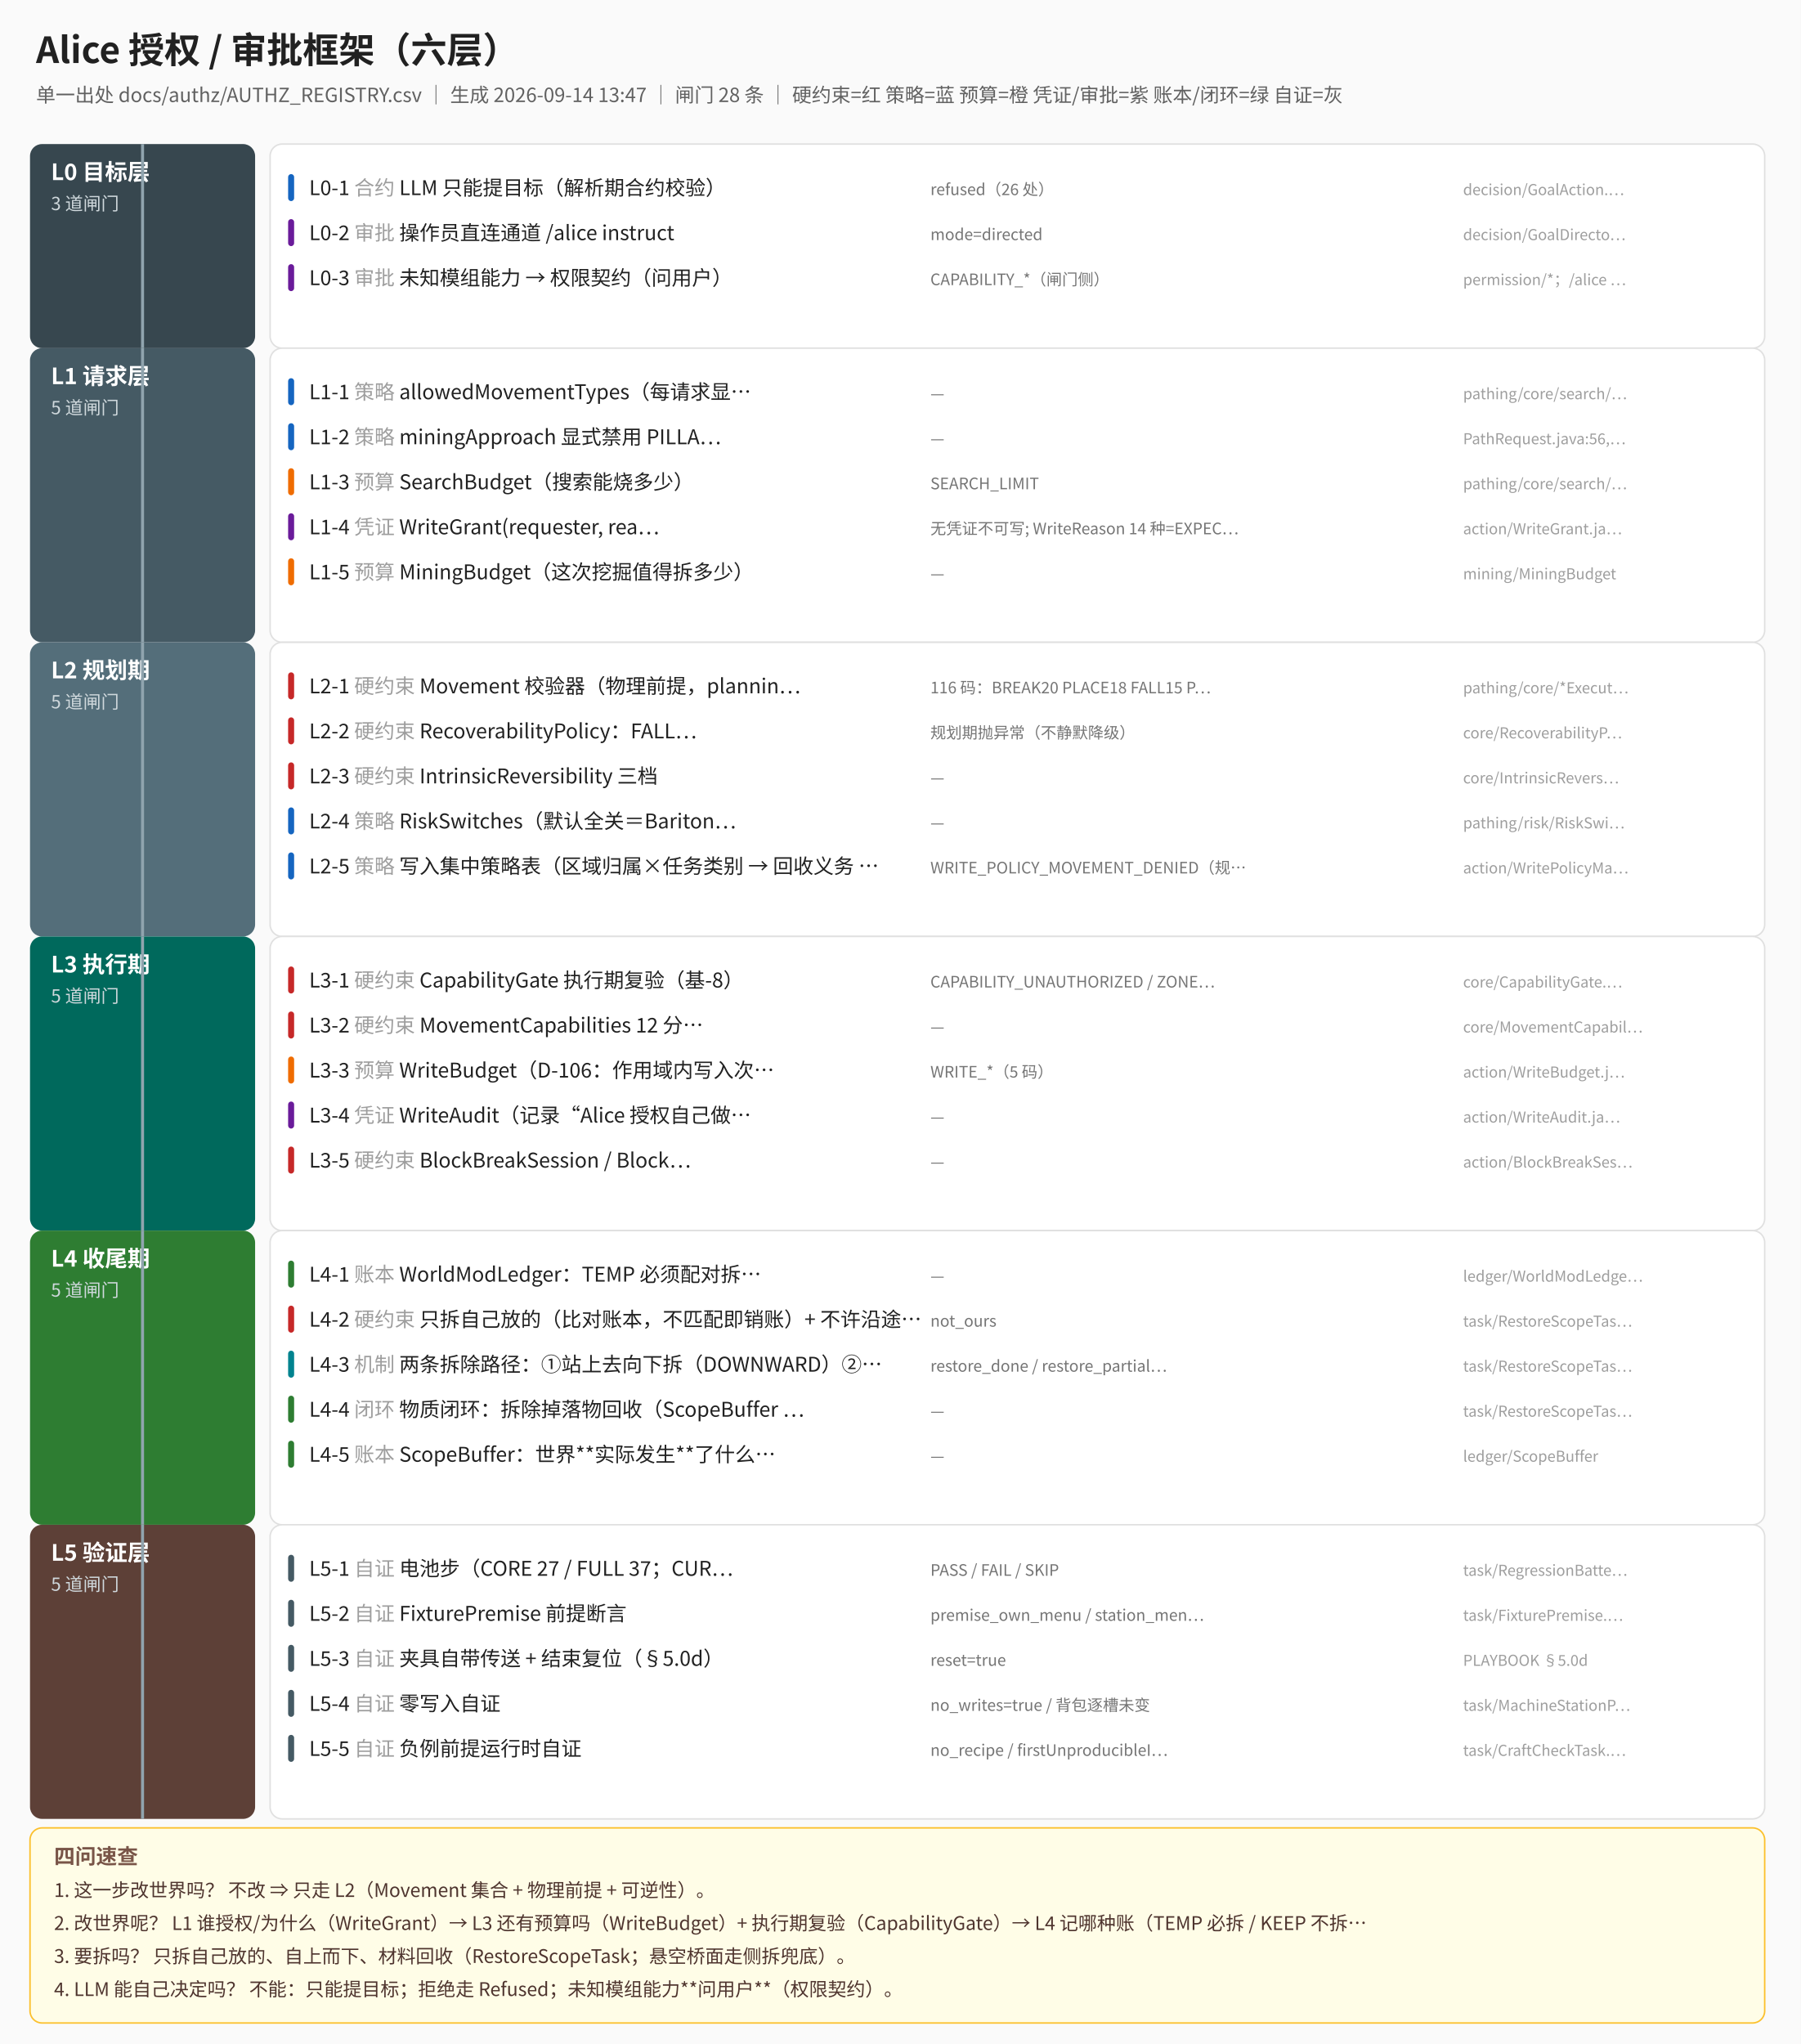
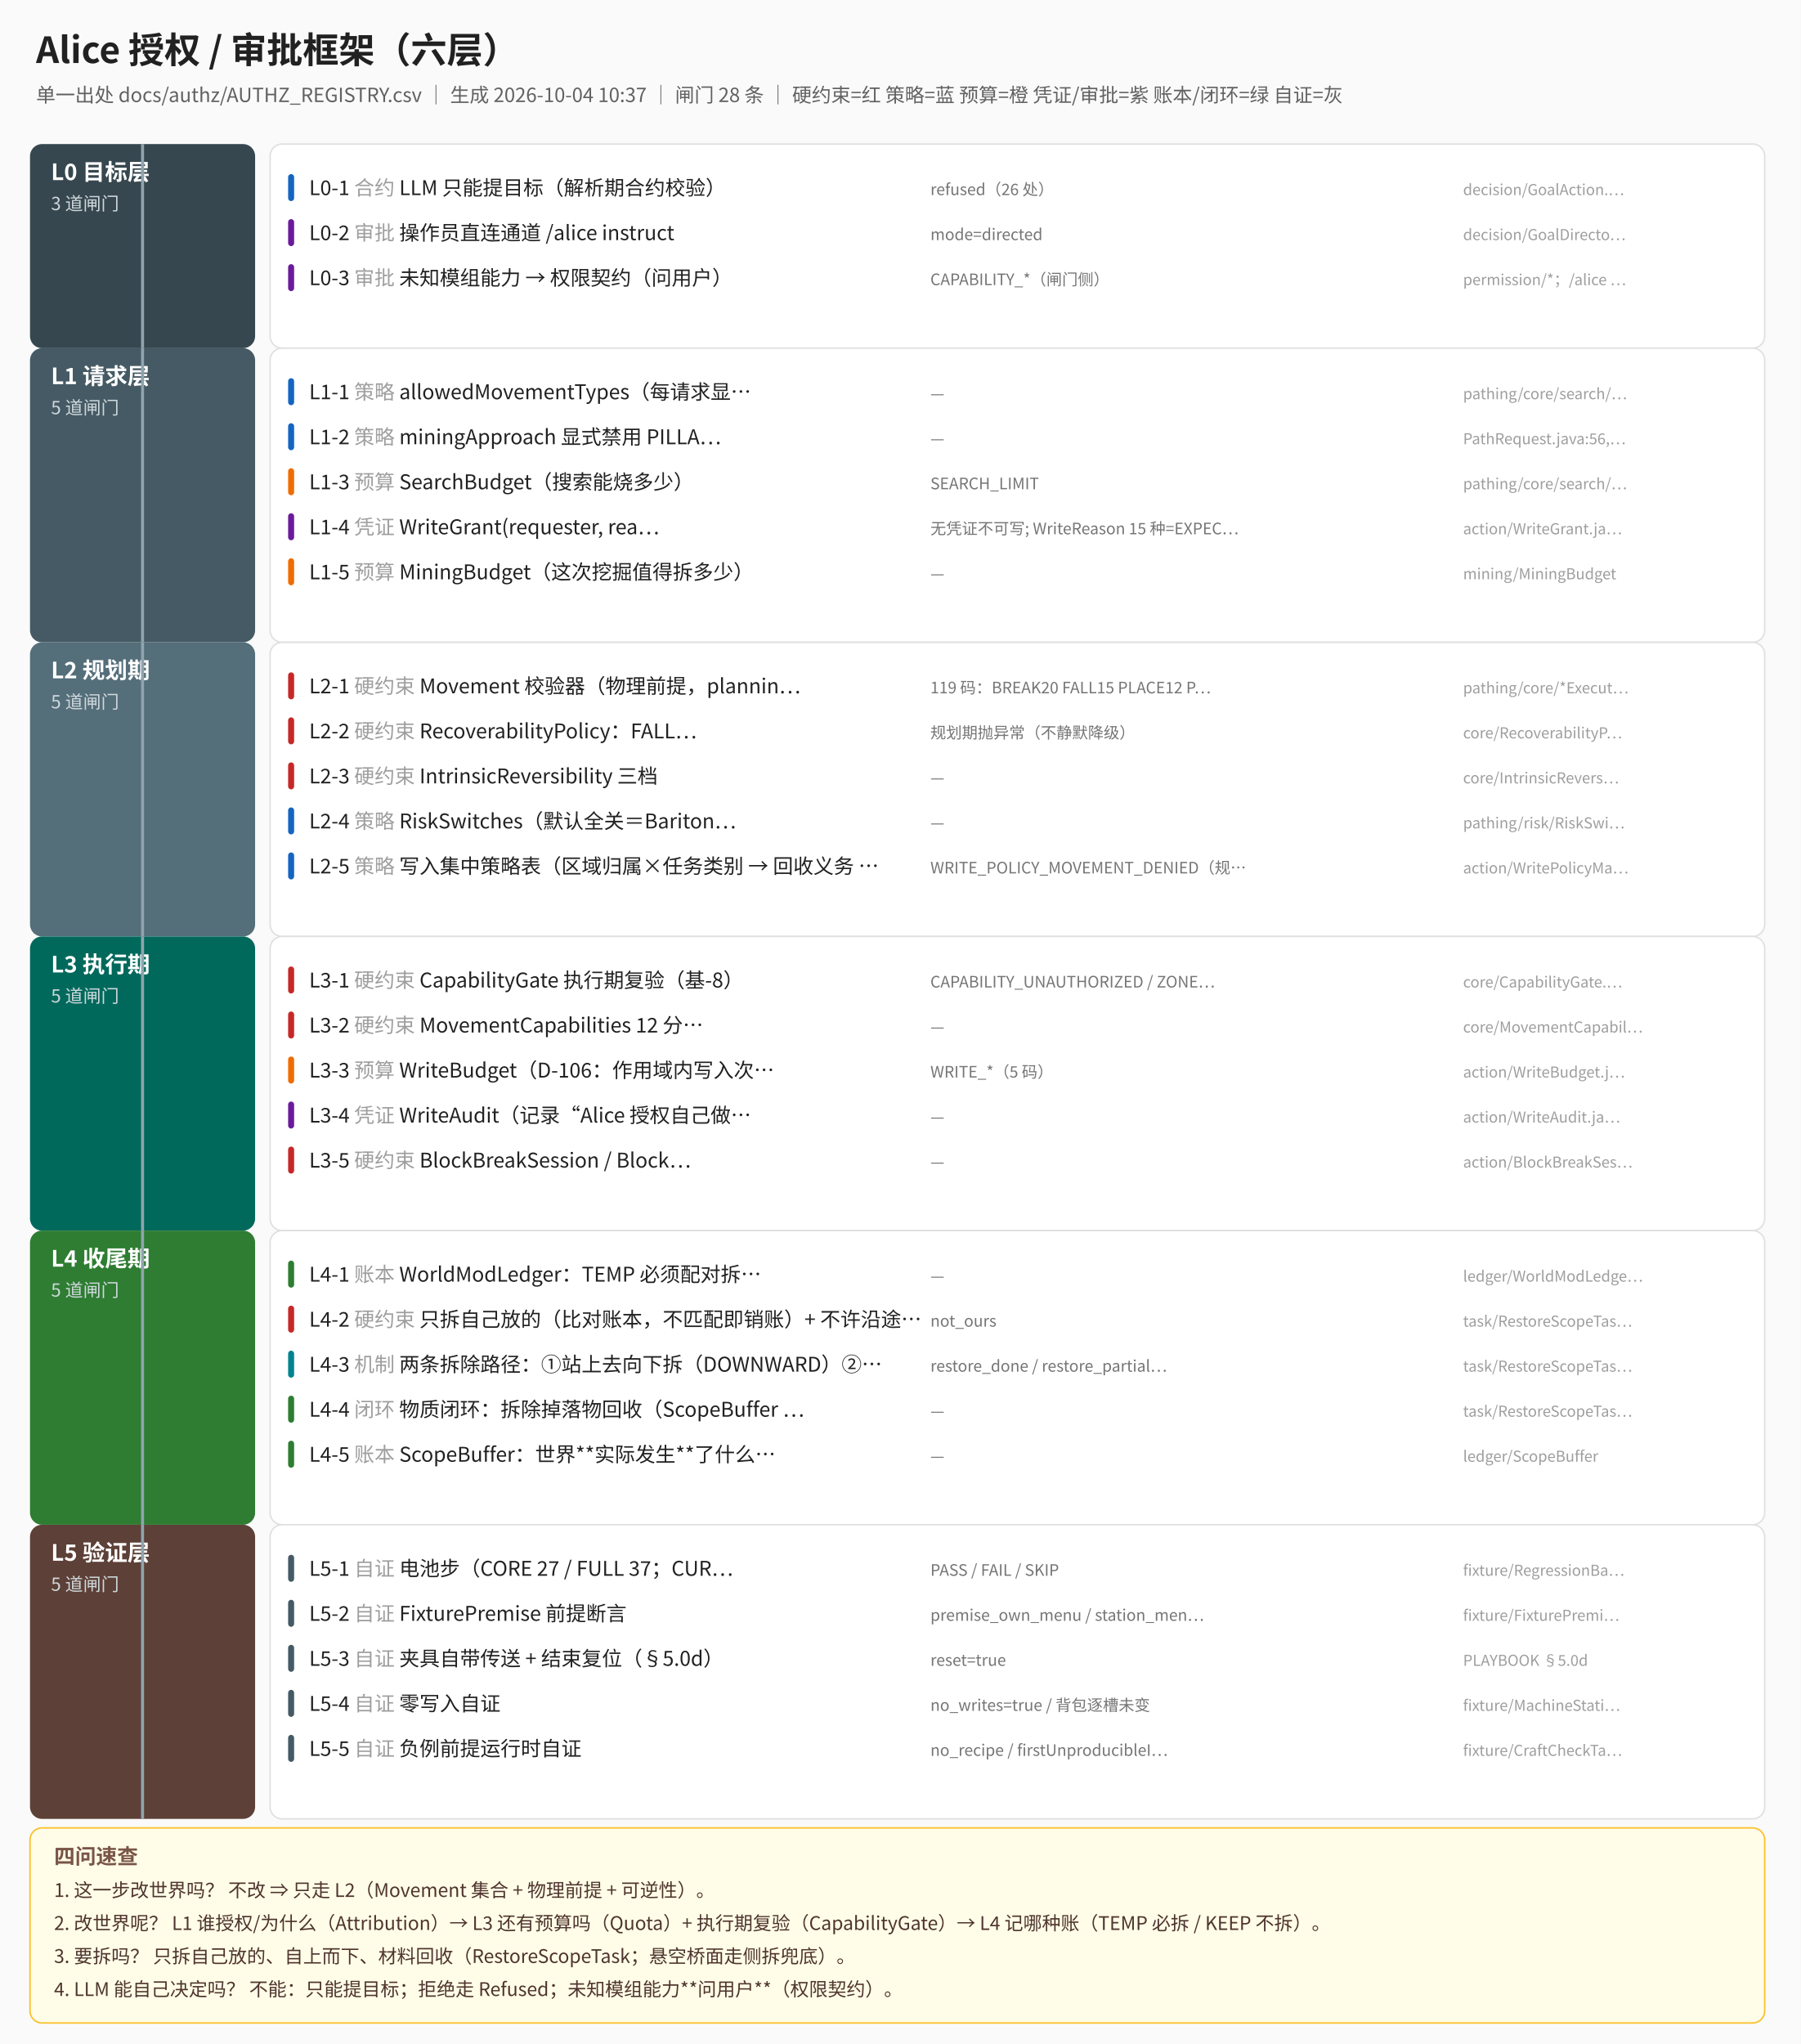
<svg xmlns="http://www.w3.org/2000/svg" width="1200" height="1362" viewBox="0 0 1200 1362" font-family="Microsoft YaHei, Noto Sans CJK SC, PingFang SC, sans-serif">
  <rect width="1200" height="1362" fill="#fafafa" />
  <text x="24" y="42" font-size="24" font-weight="bold" fill="#212121">Alice 授权 / 审批框架（六层）</text>
-   <text x="24" y="68" font-size="13" fill="#616161">单一出处 docs/authz/AUTHZ_REGISTRY.csv ｜ 生成 2026-09-14 13:47 ｜ 闸门 28 条 ｜ 硬约束=红 策略=蓝 预算=橙 凭证/审批=紫 账本/闭环=绿 自证=灰</text>
+   <text x="24" y="68" font-size="13" fill="#616161">单一出处 docs/authz/AUTHZ_REGISTRY.csv ｜ 生成 2026-10-04 10:37 ｜ 闸门 28 条 ｜ 硬约束=红 策略=蓝 预算=橙 凭证/审批=紫 账本/闭环=绿 自证=灰</text>
  <rect x="20" y="96" width="150" height="136" rx="8" fill="#37474f" />
  <text x="34" y="120" font-size="15" font-weight="bold" fill="#ffffff">L0 目标层</text>
  <text x="34" y="140" font-size="12" fill="#cfd8dc">3 道闸门</text>
  <rect x="180" y="96" width="996" height="136" rx="8" fill="#ffffff" stroke="#e0e0e0" />
  <line x1="95" y1="96" x2="95" y2="232" stroke="#90a4ae" stroke-width="2" />
  <path d="M95 242 l-6 -9 l12 0 z" fill="#90a4ae" />
  <rect x="192" y="116" width="4" height="18" rx="2" fill="#1565c0" />
  <text x="206" y="130" font-size="13.5" fill="#212121">L0-1 <tspan fill="#9e9e9e">合约</tspan> LLM 只能提目标（解析期合约校验）</text>
  <text x="620" y="130" font-size="10.5" fill="#757575">refused（26 处）</text>
  <text x="975" y="130" font-size="10" fill="#9e9e9e">decision/GoalAction.…</text>
  <rect x="192" y="146" width="4" height="18" rx="2" fill="#6a1b9a" />
  <text x="206" y="160" font-size="13.5" fill="#212121">L0-2 <tspan fill="#9e9e9e">审批</tspan> 操作员直连通道 /alice instruct</text>
  <text x="620" y="160" font-size="10.5" fill="#757575">mode=directed</text>
  <text x="975" y="160" font-size="10" fill="#9e9e9e">decision/GoalDirecto…</text>
  <rect x="192" y="176" width="4" height="18" rx="2" fill="#6a1b9a" />
  <text x="206" y="190" font-size="13.5" fill="#212121">L0-3 <tspan fill="#9e9e9e">审批</tspan> 未知模组能力 → 权限契约（问用户）</text>
  <text x="620" y="190" font-size="10.5" fill="#757575">CAPABILITY_*（闸门侧）</text>
  <text x="975" y="190" font-size="10" fill="#9e9e9e">permission/*；/alice …</text>
  <rect x="20" y="232" width="150" height="196" rx="8" fill="#455a64" />
  <text x="34" y="256" font-size="15" font-weight="bold" fill="#ffffff">L1 请求层</text>
  <text x="34" y="276" font-size="12" fill="#cfd8dc">5 道闸门</text>
  <rect x="180" y="232" width="996" height="196" rx="8" fill="#ffffff" stroke="#e0e0e0" />
  <line x1="95" y1="232" x2="95" y2="428" stroke="#90a4ae" stroke-width="2" />
  <path d="M95 438 l-6 -9 l12 0 z" fill="#90a4ae" />
  <rect x="192" y="252" width="4" height="18" rx="2" fill="#1565c0" />
  <text x="206" y="266" font-size="13.5" fill="#212121">L1-1 <tspan fill="#9e9e9e">策略</tspan> allowedMovementTypes（每请求显…</text>
  <text x="620" y="266" font-size="10.5" fill="#757575">—</text>
  <text x="975" y="266" font-size="10" fill="#9e9e9e">pathing/core/search/…</text>
  <rect x="192" y="282" width="4" height="18" rx="2" fill="#1565c0" />
  <text x="206" y="296" font-size="13.5" fill="#212121">L1-2 <tspan fill="#9e9e9e">策略</tspan> miningApproach 显式禁用 PILLA…</text>
  <text x="620" y="296" font-size="10.5" fill="#757575">—</text>
  <text x="975" y="296" font-size="10" fill="#9e9e9e">PathRequest.java:56,…</text>
  <rect x="192" y="312" width="4" height="18" rx="2" fill="#ef6c00" />
  <text x="206" y="326" font-size="13.5" fill="#212121">L1-3 <tspan fill="#9e9e9e">预算</tspan> SearchBudget（搜索能烧多少）</text>
  <text x="620" y="326" font-size="10.5" fill="#757575">SEARCH_LIMIT</text>
  <text x="975" y="326" font-size="10" fill="#9e9e9e">pathing/core/search/…</text>
  <rect x="192" y="342" width="4" height="18" rx="2" fill="#6a1b9a" />
  <text x="206" y="356" font-size="13.5" fill="#212121">L1-4 <tspan fill="#9e9e9e">凭证</tspan> WriteGrant(requester, rea…</text>
-   <text x="620" y="356" font-size="10.5" fill="#757575">无凭证不可写; WriteReason 14 种=EXPEC…</text>
+   <text x="620" y="356" font-size="10.5" fill="#757575">无凭证不可写; WriteReason 15 种=EXPEC…</text>
  <text x="975" y="356" font-size="10" fill="#9e9e9e">action/WriteGrant.ja…</text>
  <rect x="192" y="372" width="4" height="18" rx="2" fill="#ef6c00" />
  <text x="206" y="386" font-size="13.5" fill="#212121">L1-5 <tspan fill="#9e9e9e">预算</tspan> MiningBudget（这次挖掘值得拆多少）</text>
  <text x="620" y="386" font-size="10.5" fill="#757575">—</text>
  <text x="975" y="386" font-size="10" fill="#9e9e9e">mining/MiningBudget</text>
  <rect x="20" y="428" width="150" height="196" rx="8" fill="#546e7a" />
  <text x="34" y="452" font-size="15" font-weight="bold" fill="#ffffff">L2 规划期</text>
  <text x="34" y="472" font-size="12" fill="#cfd8dc">5 道闸门</text>
  <rect x="180" y="428" width="996" height="196" rx="8" fill="#ffffff" stroke="#e0e0e0" />
  <line x1="95" y1="428" x2="95" y2="624" stroke="#90a4ae" stroke-width="2" />
  <path d="M95 634 l-6 -9 l12 0 z" fill="#90a4ae" />
  <rect x="192" y="448" width="4" height="18" rx="2" fill="#c62828" />
  <text x="206" y="462" font-size="13.5" fill="#212121">L2-1 <tspan fill="#9e9e9e">硬约束</tspan> Movement 校验器（物理前提，plannin…</text>
-   <text x="620" y="462" font-size="10.5" fill="#757575">116 码：BREAK20 PLACE18 FALL15 P…</text>
+   <text x="620" y="462" font-size="10.5" fill="#757575">119 码：BREAK20 FALL15 PLACE12 P…</text>
  <text x="975" y="462" font-size="10" fill="#9e9e9e">pathing/core/*Execut…</text>
  <rect x="192" y="478" width="4" height="18" rx="2" fill="#c62828" />
  <text x="206" y="492" font-size="13.5" fill="#212121">L2-2 <tspan fill="#9e9e9e">硬约束</tspan> RecoverabilityPolicy：FALL…</text>
  <text x="620" y="492" font-size="10.5" fill="#757575">规划期抛异常（不静默降级）</text>
  <text x="975" y="492" font-size="10" fill="#9e9e9e">core/RecoverabilityP…</text>
  <rect x="192" y="508" width="4" height="18" rx="2" fill="#c62828" />
  <text x="206" y="522" font-size="13.5" fill="#212121">L2-3 <tspan fill="#9e9e9e">硬约束</tspan> IntrinsicReversibility 三档</text>
  <text x="620" y="522" font-size="10.5" fill="#757575">—</text>
  <text x="975" y="522" font-size="10" fill="#9e9e9e">core/IntrinsicRevers…</text>
  <rect x="192" y="538" width="4" height="18" rx="2" fill="#1565c0" />
  <text x="206" y="552" font-size="13.5" fill="#212121">L2-4 <tspan fill="#9e9e9e">策略</tspan> RiskSwitches（默认全关＝Bariton…</text>
  <text x="620" y="552" font-size="10.5" fill="#757575">—</text>
  <text x="975" y="552" font-size="10" fill="#9e9e9e">pathing/risk/RiskSwi…</text>
  <rect x="192" y="568" width="4" height="18" rx="2" fill="#1565c0" />
  <text x="206" y="582" font-size="13.5" fill="#212121">L2-5 <tspan fill="#9e9e9e">策略</tspan> 写入集中策略表（区域归属×任务类别 → 回收义务 …</text>
  <text x="620" y="582" font-size="10.5" fill="#757575">WRITE_POLICY_MOVEMENT_DENIED（规…</text>
  <text x="975" y="582" font-size="10" fill="#9e9e9e">action/WritePolicyMa…</text>
  <rect x="20" y="624" width="150" height="196" rx="8" fill="#00695c" />
  <text x="34" y="648" font-size="15" font-weight="bold" fill="#ffffff">L3 执行期</text>
  <text x="34" y="668" font-size="12" fill="#cfd8dc">5 道闸门</text>
  <rect x="180" y="624" width="996" height="196" rx="8" fill="#ffffff" stroke="#e0e0e0" />
  <line x1="95" y1="624" x2="95" y2="820" stroke="#90a4ae" stroke-width="2" />
  <path d="M95 830 l-6 -9 l12 0 z" fill="#90a4ae" />
  <rect x="192" y="644" width="4" height="18" rx="2" fill="#c62828" />
  <text x="206" y="658" font-size="13.5" fill="#212121">L3-1 <tspan fill="#9e9e9e">硬约束</tspan> CapabilityGate 执行期复验（基-8）</text>
  <text x="620" y="658" font-size="10.5" fill="#757575">CAPABILITY_UNAUTHORIZED / ZONE…</text>
  <text x="975" y="658" font-size="10" fill="#9e9e9e">core/CapabilityGate.…</text>
  <rect x="192" y="674" width="4" height="18" rx="2" fill="#c62828" />
  <text x="206" y="688" font-size="13.5" fill="#212121">L3-2 <tspan fill="#9e9e9e">硬约束</tspan> MovementCapabilities 12 分…</text>
  <text x="620" y="688" font-size="10.5" fill="#757575">—</text>
  <text x="975" y="688" font-size="10" fill="#9e9e9e">core/MovementCapabil…</text>
  <rect x="192" y="704" width="4" height="18" rx="2" fill="#ef6c00" />
  <text x="206" y="718" font-size="13.5" fill="#212121">L3-3 <tspan fill="#9e9e9e">预算</tspan> WriteBudget（D-106：作用域内写入次…</text>
  <text x="620" y="718" font-size="10.5" fill="#757575">WRITE_*（5 码）</text>
  <text x="975" y="718" font-size="10" fill="#9e9e9e">action/WriteBudget.j…</text>
  <rect x="192" y="734" width="4" height="18" rx="2" fill="#6a1b9a" />
  <text x="206" y="748" font-size="13.5" fill="#212121">L3-4 <tspan fill="#9e9e9e">凭证</tspan> WriteAudit（记录“Alice 授权自己做…</text>
  <text x="620" y="748" font-size="10.5" fill="#757575">—</text>
  <text x="975" y="748" font-size="10" fill="#9e9e9e">action/WriteAudit.ja…</text>
  <rect x="192" y="764" width="4" height="18" rx="2" fill="#c62828" />
  <text x="206" y="778" font-size="13.5" fill="#212121">L3-5 <tspan fill="#9e9e9e">硬约束</tspan> BlockBreakSession / Block…</text>
  <text x="620" y="778" font-size="10.5" fill="#757575">—</text>
  <text x="975" y="778" font-size="10" fill="#9e9e9e">action/BlockBreakSes…</text>
  <rect x="20" y="820" width="150" height="196" rx="8" fill="#2e7d32" />
  <text x="34" y="844" font-size="15" font-weight="bold" fill="#ffffff">L4 收尾期</text>
  <text x="34" y="864" font-size="12" fill="#cfd8dc">5 道闸门</text>
  <rect x="180" y="820" width="996" height="196" rx="8" fill="#ffffff" stroke="#e0e0e0" />
  <line x1="95" y1="820" x2="95" y2="1016" stroke="#90a4ae" stroke-width="2" />
  <path d="M95 1026 l-6 -9 l12 0 z" fill="#90a4ae" />
  <rect x="192" y="840" width="4" height="18" rx="2" fill="#2e7d32" />
  <text x="206" y="854" font-size="13.5" fill="#212121">L4-1 <tspan fill="#9e9e9e">账本</tspan> WorldModLedger：TEMP 必须配对拆…</text>
  <text x="620" y="854" font-size="10.5" fill="#757575">—</text>
  <text x="975" y="854" font-size="10" fill="#9e9e9e">ledger/WorldModLedge…</text>
  <rect x="192" y="870" width="4" height="18" rx="2" fill="#c62828" />
  <text x="206" y="884" font-size="13.5" fill="#212121">L4-2 <tspan fill="#9e9e9e">硬约束</tspan> 只拆自己放的（比对账本，不匹配即销账）+ 不许沿途…</text>
  <text x="620" y="884" font-size="10.5" fill="#757575">not_ours</text>
  <text x="975" y="884" font-size="10" fill="#9e9e9e">task/RestoreScopeTas…</text>
  <rect x="192" y="900" width="4" height="18" rx="2" fill="#00838f" />
  <text x="206" y="914" font-size="13.5" fill="#212121">L4-3 <tspan fill="#9e9e9e">机制</tspan> 两条拆除路径：①站上去向下拆（DOWNWARD）②…</text>
  <text x="620" y="914" font-size="10.5" fill="#757575">restore_done / restore_partial…</text>
  <text x="975" y="914" font-size="10" fill="#9e9e9e">task/RestoreScopeTas…</text>
  <rect x="192" y="930" width="4" height="18" rx="2" fill="#2e7d32" />
  <text x="206" y="944" font-size="13.5" fill="#212121">L4-4 <tspan fill="#9e9e9e">闭环</tspan> 物质闭环：拆除掉落物回收（ScopeBuffer …</text>
  <text x="620" y="944" font-size="10.5" fill="#757575">—</text>
  <text x="975" y="944" font-size="10" fill="#9e9e9e">task/RestoreScopeTas…</text>
  <rect x="192" y="960" width="4" height="18" rx="2" fill="#2e7d32" />
  <text x="206" y="974" font-size="13.5" fill="#212121">L4-5 <tspan fill="#9e9e9e">账本</tspan> ScopeBuffer：世界**实际发生**了什么…</text>
  <text x="620" y="974" font-size="10.5" fill="#757575">—</text>
  <text x="975" y="974" font-size="10" fill="#9e9e9e">ledger/ScopeBuffer</text>
  <rect x="20" y="1016" width="150" height="196" rx="8" fill="#5d4037" />
  <text x="34" y="1040" font-size="15" font-weight="bold" fill="#ffffff">L5 验证层</text>
  <text x="34" y="1060" font-size="12" fill="#cfd8dc">5 道闸门</text>
  <rect x="180" y="1016" width="996" height="196" rx="8" fill="#ffffff" stroke="#e0e0e0" />
  <line x1="95" y1="1016" x2="95" y2="1212" stroke="#90a4ae" stroke-width="2" />
  <rect x="192" y="1036" width="4" height="18" rx="2" fill="#455a64" />
  <text x="206" y="1050" font-size="13.5" fill="#212121">L5-1 <tspan fill="#9e9e9e">自证</tspan> 电池步（CORE 27 / FULL 37；CUR…</text>
  <text x="620" y="1050" font-size="10.5" fill="#757575">PASS / FAIL / SKIP</text>
-   <text x="975" y="1050" font-size="10" fill="#9e9e9e">task/RegressionBatte…</text>
+   <text x="975" y="1050" font-size="10" fill="#9e9e9e">fixture/RegressionBa…</text>
  <rect x="192" y="1066" width="4" height="18" rx="2" fill="#455a64" />
  <text x="206" y="1080" font-size="13.5" fill="#212121">L5-2 <tspan fill="#9e9e9e">自证</tspan> FixturePremise 前提断言</text>
  <text x="620" y="1080" font-size="10.5" fill="#757575">premise_own_menu / station_men…</text>
-   <text x="975" y="1080" font-size="10" fill="#9e9e9e">task/FixturePremise.…</text>
+   <text x="975" y="1080" font-size="10" fill="#9e9e9e">fixture/FixturePremi…</text>
  <rect x="192" y="1096" width="4" height="18" rx="2" fill="#455a64" />
  <text x="206" y="1110" font-size="13.5" fill="#212121">L5-3 <tspan fill="#9e9e9e">自证</tspan> 夹具自带传送 + 结束复位（§5.0d）</text>
  <text x="620" y="1110" font-size="10.5" fill="#757575">reset=true</text>
  <text x="975" y="1110" font-size="10" fill="#9e9e9e">PLAYBOOK §5.0d</text>
  <rect x="192" y="1126" width="4" height="18" rx="2" fill="#455a64" />
  <text x="206" y="1140" font-size="13.5" fill="#212121">L5-4 <tspan fill="#9e9e9e">自证</tspan> 零写入自证</text>
  <text x="620" y="1140" font-size="10.5" fill="#757575">no_writes=true / 背包逐槽未变</text>
-   <text x="975" y="1140" font-size="10" fill="#9e9e9e">task/MachineStationP…</text>
+   <text x="975" y="1140" font-size="10" fill="#9e9e9e">fixture/MachineStati…</text>
  <rect x="192" y="1156" width="4" height="18" rx="2" fill="#455a64" />
  <text x="206" y="1170" font-size="13.5" fill="#212121">L5-5 <tspan fill="#9e9e9e">自证</tspan> 负例前提运行时自证</text>
  <text x="620" y="1170" font-size="10.5" fill="#757575">no_recipe / firstUnproducibleI…</text>
-   <text x="975" y="1170" font-size="10" fill="#9e9e9e">task/CraftCheckTask.…</text>
+   <text x="975" y="1170" font-size="10" fill="#9e9e9e">fixture/CraftCheckTa…</text>
  <rect x="20" y="1218" width="1156" height="130" rx="8" fill="#fffde7" stroke="#fbc02d" />
  <text x="36" y="1242" font-size="14" font-weight="bold" fill="#795548">四问速查</text>
  <text x="36" y="1264" font-size="12.5" fill="#4e342e">1. 这一步改世界吗？ 不改 ⇒ 只走 L2（Movement 集合 + 物理前提 + 可逆性）。</text>
-   <text x="36" y="1286" font-size="12.5" fill="#4e342e">2. 改世界呢？ L1 谁授权/为什么（WriteGrant）→ L3 还有预算吗（WriteBudget）+ 执行期复验（CapabilityGate）→ L4 记哪种账（TEMP 必拆 / KEEP 不拆…</text>
+   <text x="36" y="1286" font-size="12.5" fill="#4e342e">2. 改世界呢？ L1 谁授权/为什么（Attribution）→ L3 还有预算吗（Quota）+ 执行期复验（CapabilityGate）→ L4 记哪种账（TEMP 必拆 / KEEP 不拆）。</text>
  <text x="36" y="1308" font-size="12.5" fill="#4e342e">3. 要拆吗？ 只拆自己放的、自上而下、材料回收（RestoreScopeTask；悬空桥面走侧拆兜底）。</text>
  <text x="36" y="1330" font-size="12.5" fill="#4e342e">4. LLM 能自己决定吗？ 不能：只能提目标；拒绝走 Refused；未知模组能力**问用户**（权限契约）。</text>
</svg>
